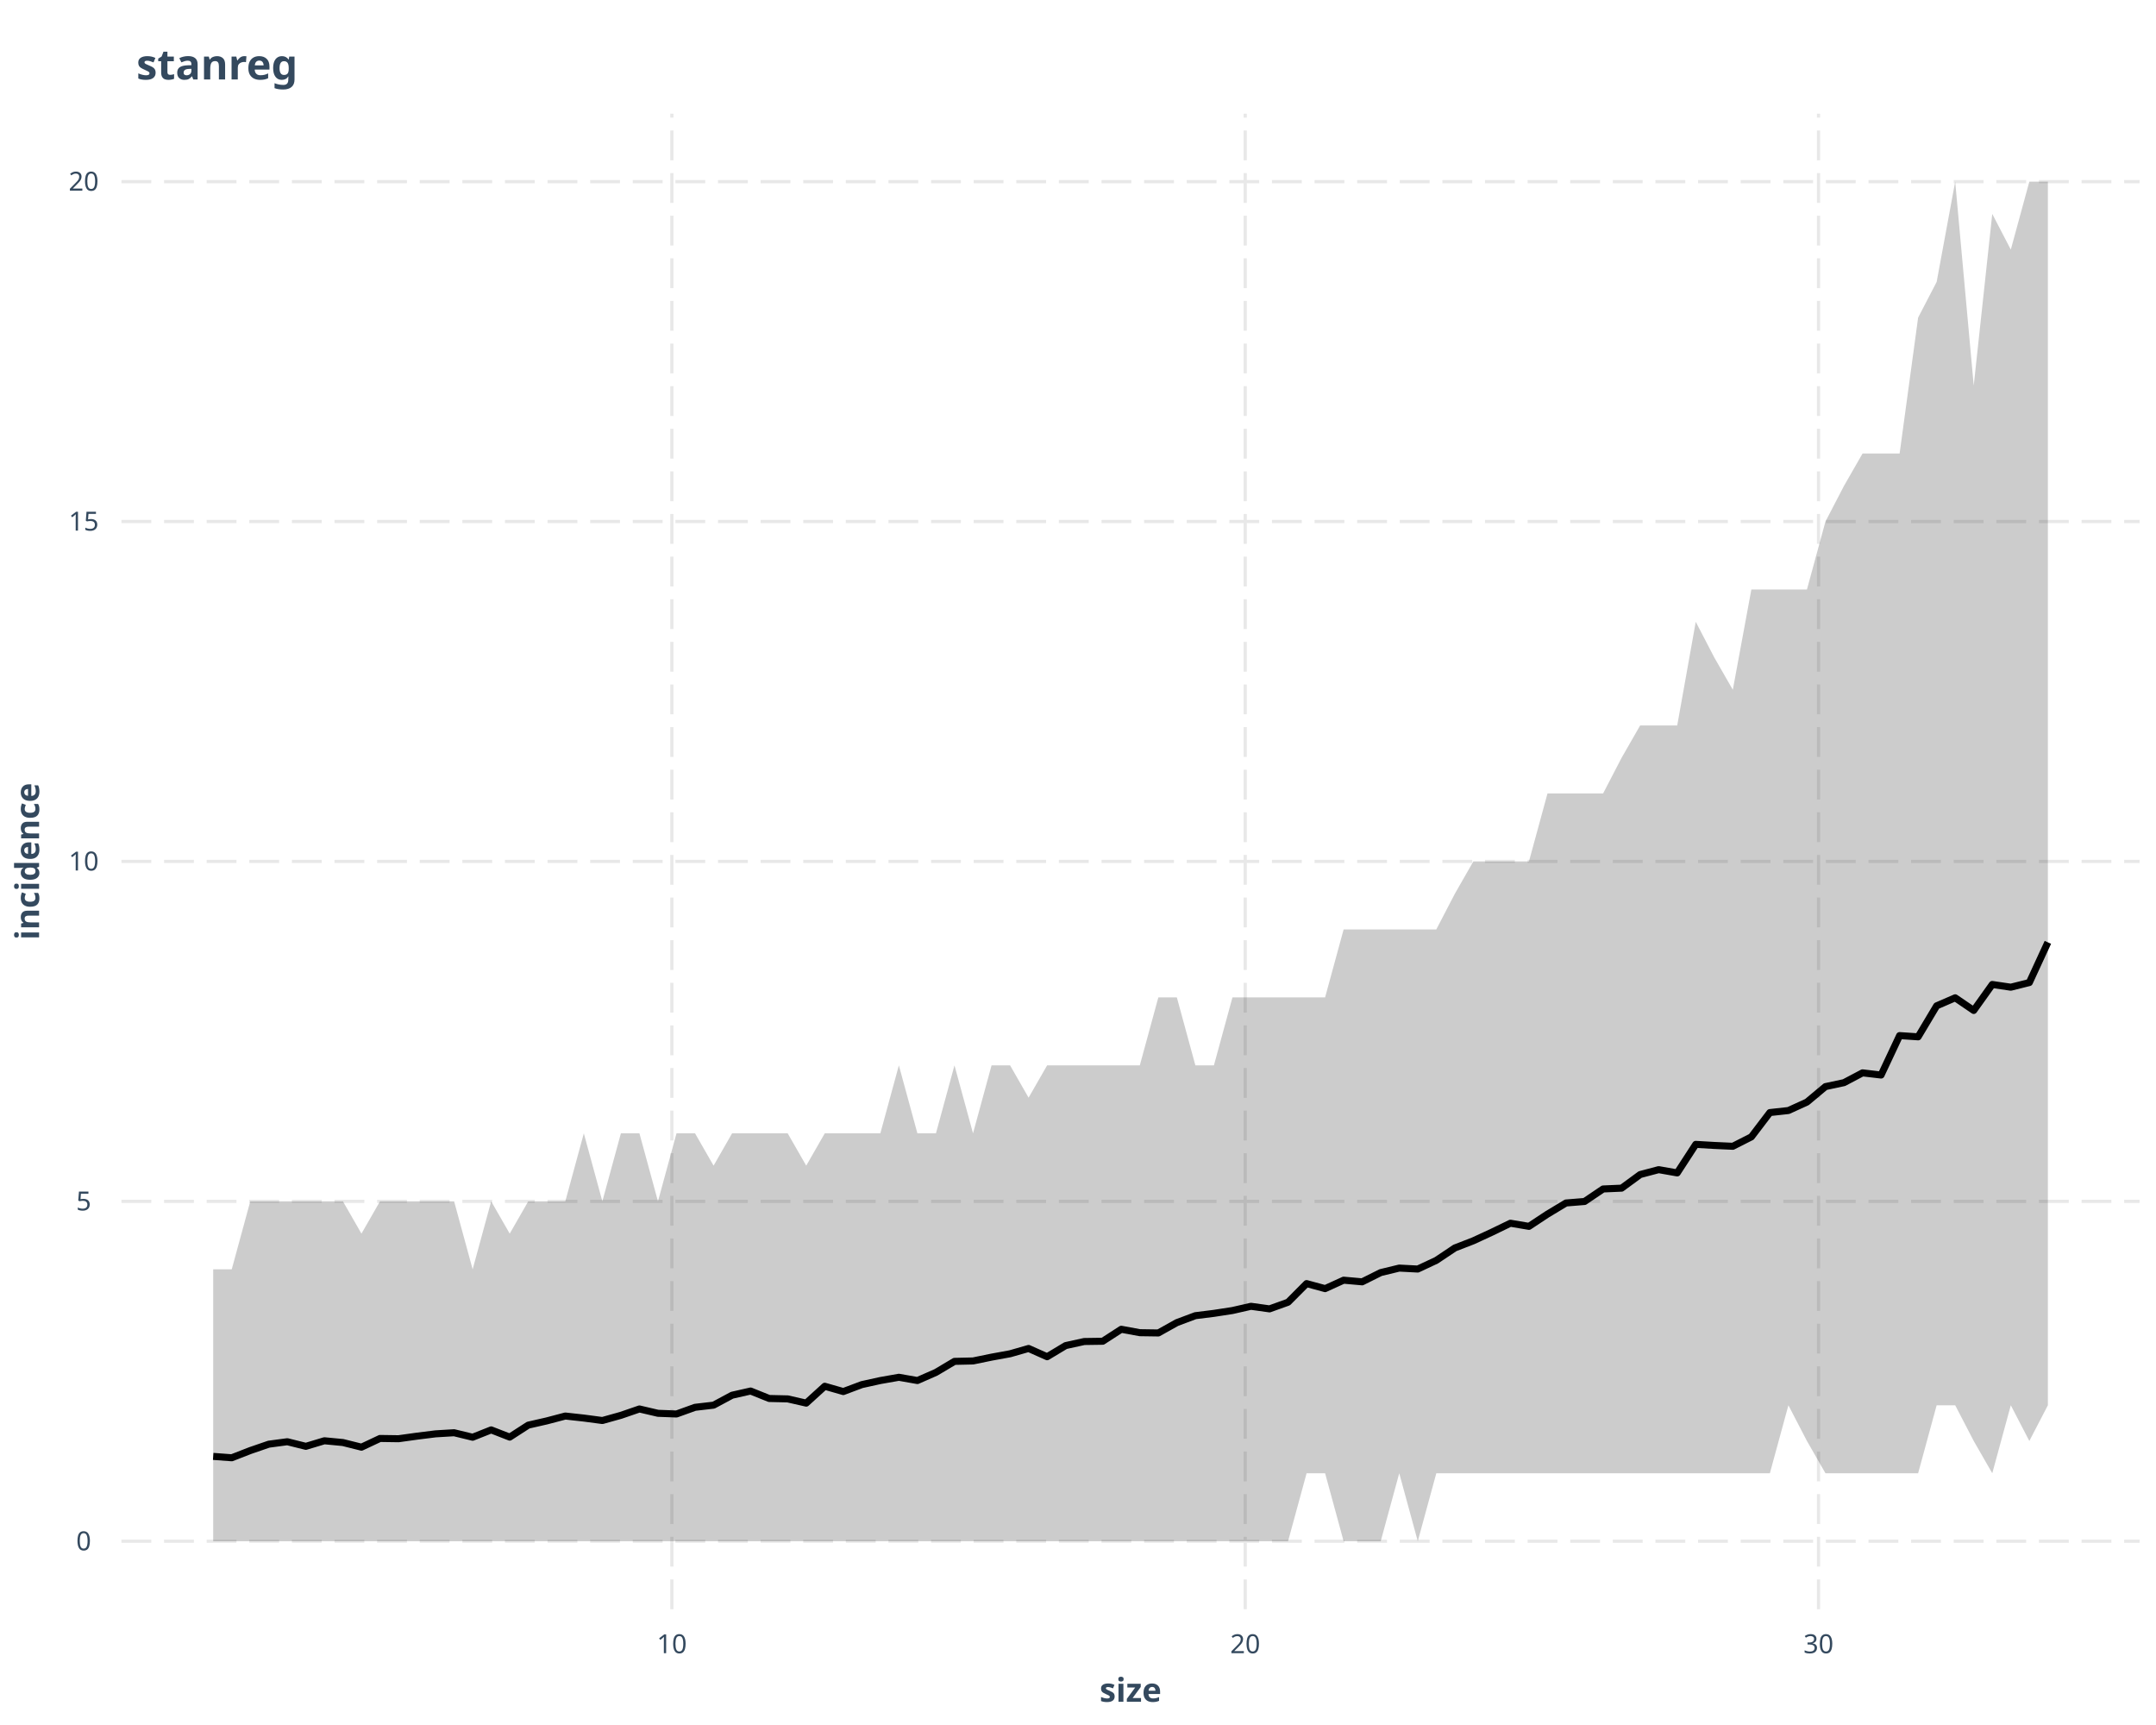
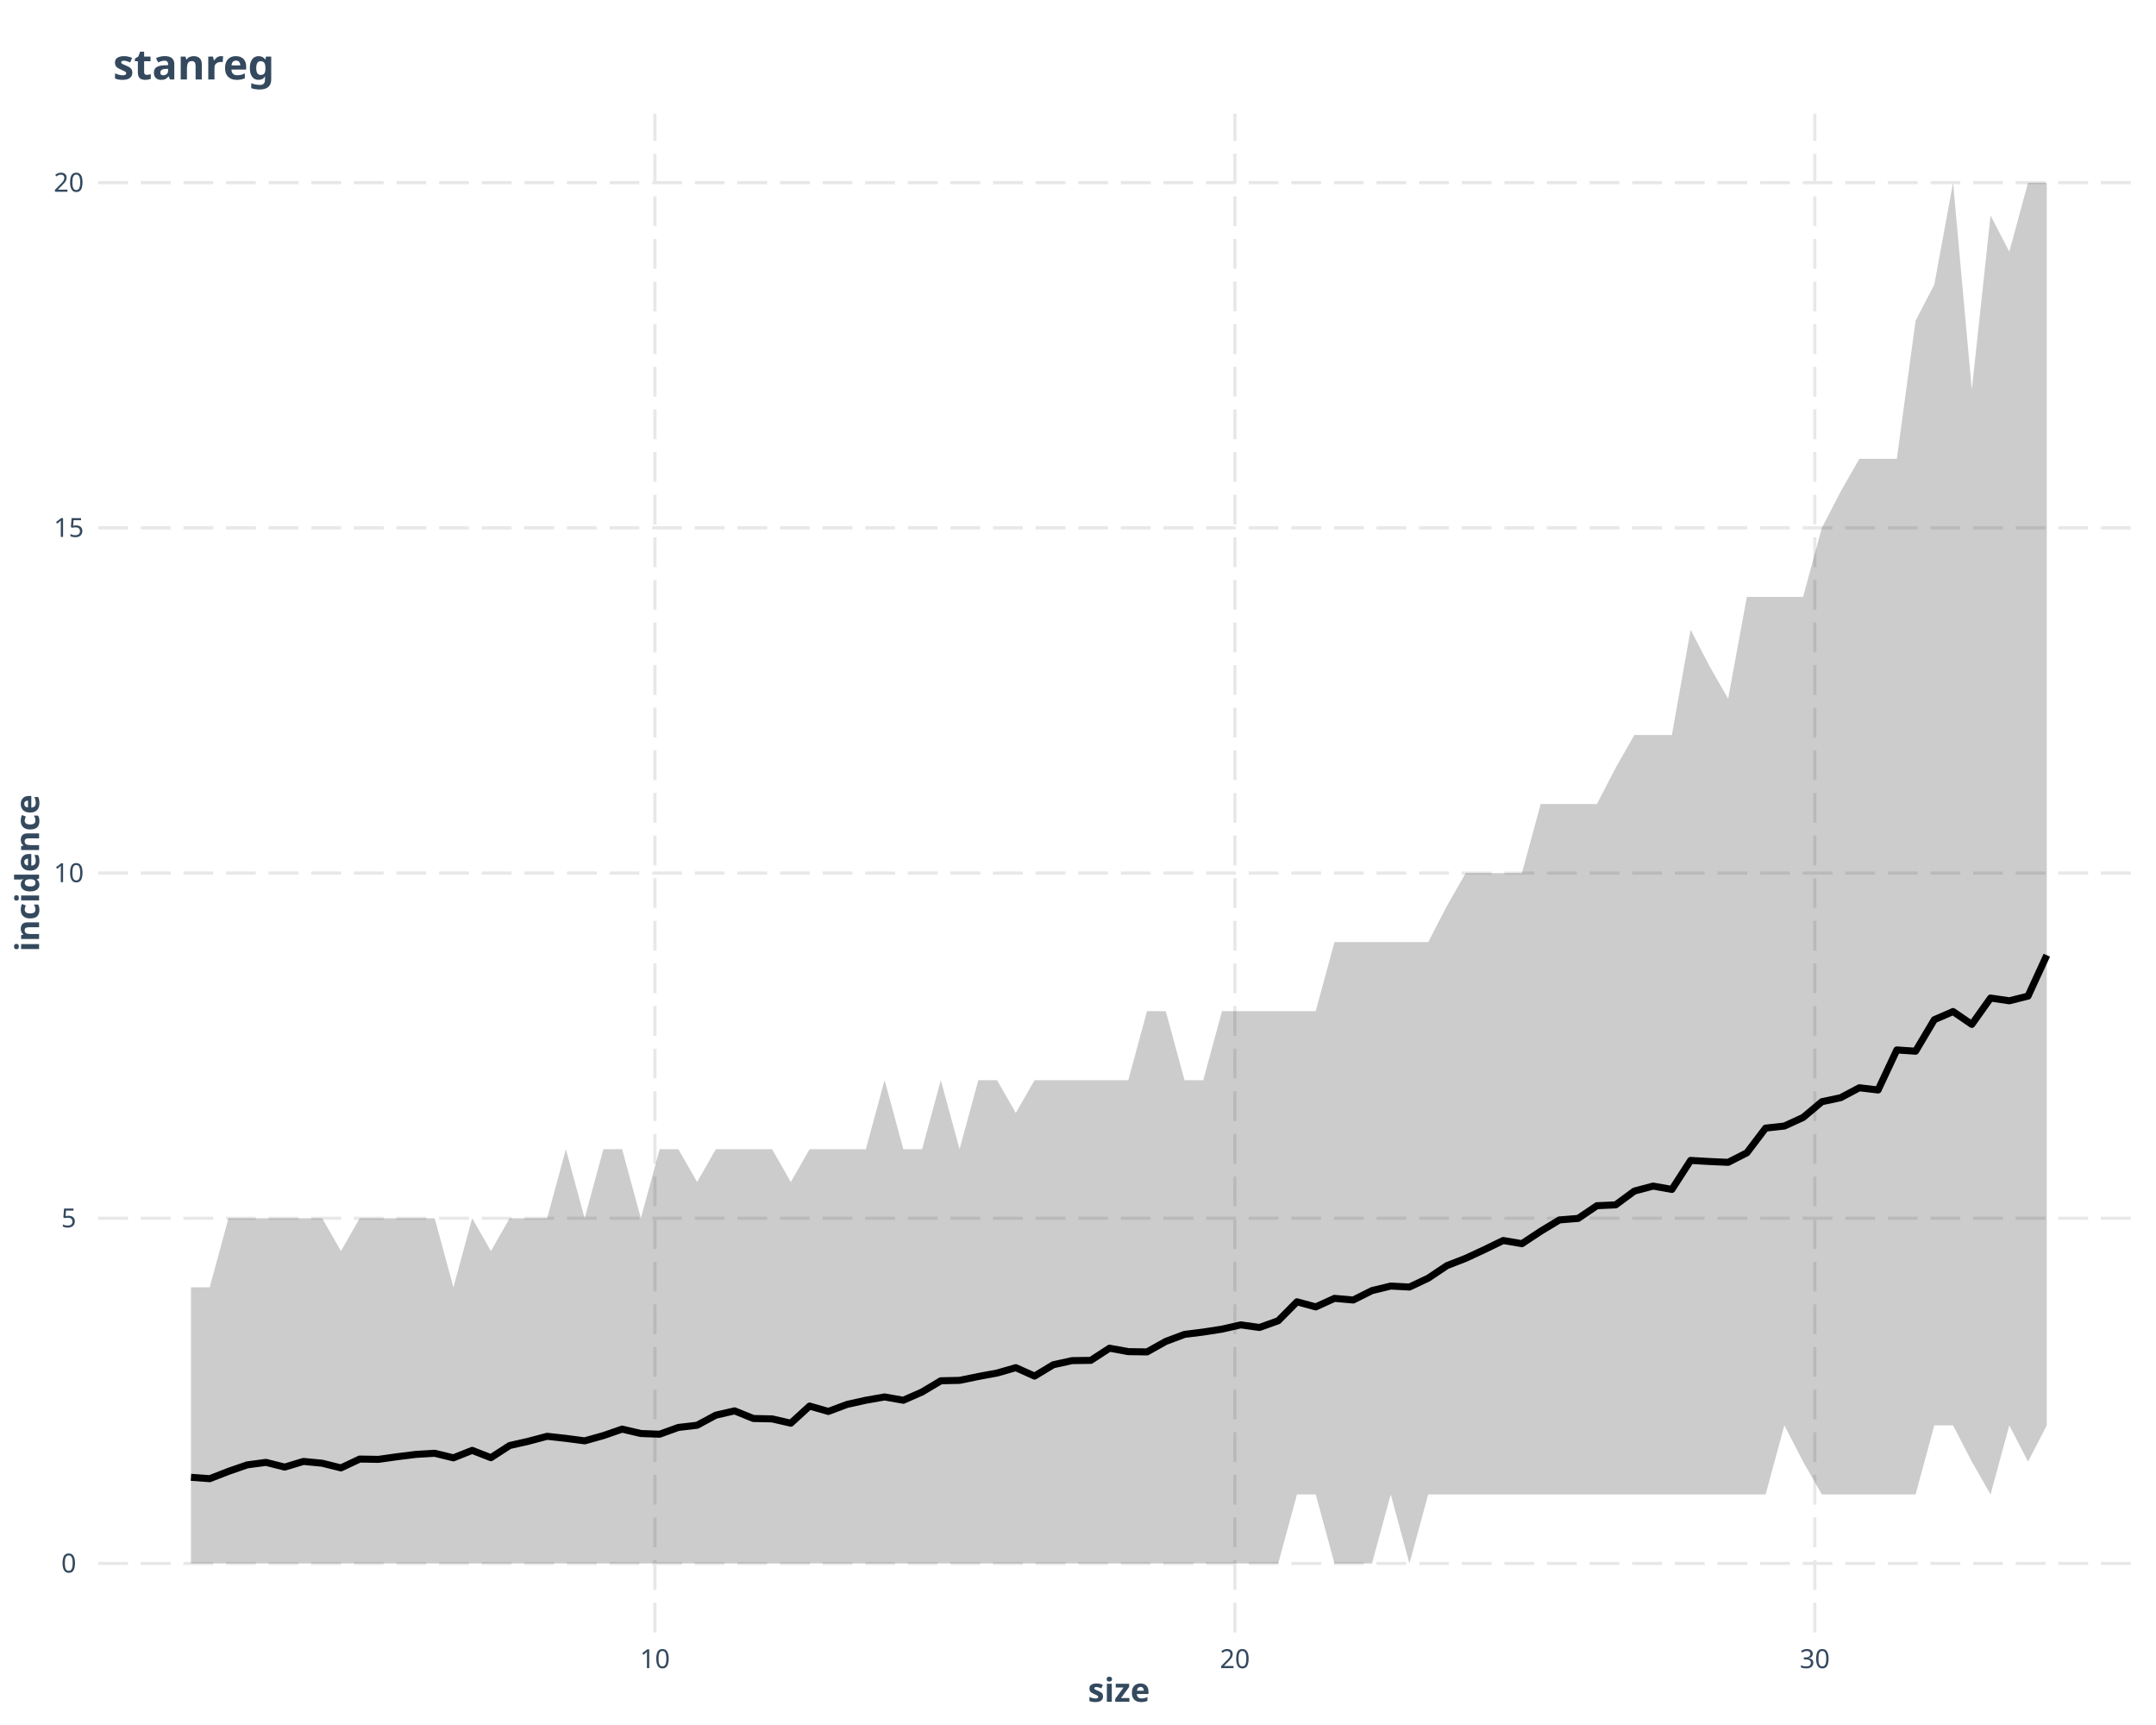
<svg xmlns="http://www.w3.org/2000/svg" class="svglite" data-engine-version="2.0" width="720.00pt" height="576.00pt" viewBox="0 0 720.00 576.00">
  <defs>
    <style type="text/css">
    .svglite line, .svglite polyline, .svglite polygon, .svglite path, .svglite rect, .svglite circle {
      fill: none;
      stroke: #000000;
      stroke-linecap: round;
      stroke-linejoin: round;
      stroke-miterlimit: 10.00;
    }
  </style>
  </defs>
  <rect width="100%" height="100%" style="stroke: none; fill: #FFFFFF;" />
  <defs>
    <clipPath id="cpMC4wMHw3MjAuMDB8MC4wMHw1NzYuMDA=">
      <rect x="0.00" y="0.00" width="720.00" height="576.00" />
    </clipPath>
  </defs>
  <g clip-path="url(#cpMC4wMHw3MjAuMDB8MC4wMHw1NzYuMDA=)">
    <rect x="0.00" y="0.00" width="720.00" height="576.00" style="stroke-width: 1.07; stroke: #FFFFFF; fill: #FFFFFF;" />
  </g>
  <defs>
-     <clipPath id="cpNDAuNTZ8NzE0LjUyfDM3Ljk1fDUzNy4zNA==">
-       <rect x="40.56" y="37.95" width="673.96" height="499.40" />
+     <clipPath id="cpMzIuNzl8NzE0LjUyfDM3Ljk1fDU0NS4xMQ==">
+       <rect x="32.79" y="37.95" width="681.73" height="507.17" />
    </clipPath>
  </defs>
-   <g clip-path="url(#cpNDAuNTZ8NzE0LjUyfDM3Ljk1fDUzNy4zNA==)">
-     <rect x="40.56" y="37.95" width="673.96" height="499.40" style="stroke-width: 0.00; stroke: #FFFFFF; fill: #FFFFFF;" />
-     <polyline points="40.56,514.64 714.52,514.64 " style="stroke-width: 1.07; stroke: #E8E8E8; stroke-dasharray: 9.96,4.27; stroke-linecap: butt;" />
-     <polyline points="40.56,401.14 714.52,401.14 " style="stroke-width: 1.07; stroke: #E8E8E8; stroke-dasharray: 9.96,4.27; stroke-linecap: butt;" />
-     <polyline points="40.56,287.64 714.52,287.64 " style="stroke-width: 1.07; stroke: #E8E8E8; stroke-dasharray: 9.96,4.27; stroke-linecap: butt;" />
-     <polyline points="40.56,174.14 714.52,174.14 " style="stroke-width: 1.07; stroke: #E8E8E8; stroke-dasharray: 9.96,4.27; stroke-linecap: butt;" />
-     <polyline points="40.56,60.65 714.52,60.65 " style="stroke-width: 1.07; stroke: #E8E8E8; stroke-dasharray: 9.96,4.27; stroke-linecap: butt;" />
-     <polyline points="224.37,537.34 224.37,37.95 " style="stroke-width: 1.07; stroke: #E8E8E8; stroke-dasharray: 9.96,4.27; stroke-linecap: butt;" />
-     <polyline points="415.84,537.34 415.84,37.95 " style="stroke-width: 1.07; stroke: #E8E8E8; stroke-dasharray: 9.96,4.27; stroke-linecap: butt;" />
-     <polyline points="607.30,537.34 607.30,37.95 " style="stroke-width: 1.07; stroke: #E8E8E8; stroke-dasharray: 9.96,4.27; stroke-linecap: butt;" />
-     <polyline points="71.20,486.31 77.39,486.77 83.58,484.36 89.77,482.23 95.95,481.41 102.14,482.95 108.33,481.09 114.52,481.68 120.71,483.23 126.90,480.32 133.09,480.41 139.28,479.55 145.46,478.78 151.65,478.41 157.84,479.91 164.03,477.46 170.22,479.87 176.41,475.87 182.60,474.46 188.79,472.83 194.97,473.51 201.16,474.33 207.35,472.60 213.54,470.47 219.73,471.92 225.92,472.15 232.11,469.92 238.30,469.20 244.48,465.88 250.67,464.48 256.86,466.97 263.05,467.11 269.24,468.52 275.43,462.89 281.62,464.66 287.81,462.34 293.99,460.98 300.18,459.89 306.37,460.98 312.56,458.26 318.75,454.58 324.94,454.44 331.13,453.17 337.32,452.04 343.50,450.27 349.69,453.03 355.88,449.31 362.07,447.95 368.26,447.86 374.45,443.86 380.64,445.00 386.83,445.09 393.01,441.64 399.20,439.32 405.39,438.55 411.58,437.60 417.77,436.19 423.96,437.05 430.15,434.83 436.34,428.61 442.52,430.29 448.71,427.47 454.90,428.02 461.09,424.93 467.28,423.43 473.47,423.75 479.66,420.85 485.85,416.71 492.03,414.31 498.22,411.45 504.41,408.45 510.60,409.50 516.79,405.41 522.98,401.69 529.17,401.19 535.36,397.01 541.54,396.74 547.73,392.20 553.92,390.56 560.11,391.65 566.30,382.12 572.49,382.48 578.68,382.76 584.87,379.62 591.05,371.50 597.24,370.82 603.43,368.00 609.62,362.83 615.81,361.51 622.00,358.24 628.19,358.97 634.38,345.80 640.56,346.21 646.75,335.86 652.94,333.18 659.13,337.40 665.32,328.73 671.51,329.64 677.70,328.09 683.89,314.66 " style="stroke-width: 2.35; stroke-linecap: butt;" />
-     <polygon points="71.20,423.84 77.39,423.84 83.58,401.14 89.77,401.14 95.95,401.14 102.14,401.14 108.33,401.14 114.52,401.14 120.71,411.93 126.90,401.14 133.09,401.14 139.28,401.14 145.46,401.14 151.65,401.14 157.84,423.84 164.03,401.14 170.22,411.93 176.41,401.14 182.60,401.14 188.79,401.14 194.97,378.44 201.16,401.14 207.35,378.44 213.54,378.44 219.73,401.14 225.92,378.44 232.11,378.44 238.30,389.23 244.48,378.44 250.67,378.44 256.86,378.44 263.05,378.44 269.24,389.23 275.43,378.44 281.62,378.44 287.81,378.44 293.99,378.44 300.18,355.74 306.37,378.44 312.56,378.44 318.75,355.74 324.94,378.44 331.13,355.74 337.32,355.74 343.50,366.53 349.69,355.74 355.88,355.74 362.07,355.74 368.26,355.74 374.45,355.74 380.64,355.74 386.83,333.04 393.01,333.04 399.20,355.74 405.39,355.74 411.58,333.04 417.77,333.04 423.96,333.04 430.15,333.04 436.34,333.04 442.52,333.04 448.71,310.34 454.90,310.34 461.09,310.34 467.28,310.34 473.47,310.34 479.66,310.34 485.85,298.43 492.03,287.64 498.22,287.64 504.41,287.64 510.60,287.64 516.79,264.94 522.98,264.94 529.17,264.94 535.36,264.94 541.54,253.03 547.73,242.24 553.92,242.24 560.11,242.24 566.30,207.63 572.49,219.54 578.68,230.33 584.87,196.84 591.05,196.84 597.24,196.84 603.43,196.84 609.62,174.14 615.81,162.23 622.00,151.44 628.19,151.44 634.38,151.44 640.56,106.05 646.75,94.13 652.94,60.65 659.13,128.75 665.32,71.43 671.51,83.35 677.70,60.65 683.89,60.65 683.89,469.24 677.70,481.16 671.51,469.24 665.32,491.94 659.13,481.16 652.94,469.24 646.75,469.24 640.56,491.94 634.38,491.94 628.19,491.94 622.00,491.94 615.81,491.94 609.62,491.94 603.43,481.16 597.24,469.24 591.05,491.94 584.87,491.94 578.68,491.94 572.49,491.94 566.30,491.94 560.11,491.94 553.92,491.94 547.73,491.94 541.54,491.94 535.36,491.94 529.17,491.94 522.98,491.94 516.79,491.94 510.60,491.94 504.41,491.94 498.22,491.94 492.03,491.94 485.85,491.94 479.66,491.94 473.47,514.64 467.28,491.94 461.09,514.64 454.90,514.64 448.71,514.64 442.52,491.94 436.34,491.94 430.15,514.64 423.96,514.64 417.77,514.64 411.58,514.64 405.39,514.64 399.20,514.64 393.01,514.64 386.83,514.64 380.64,514.64 374.45,514.64 368.26,514.64 362.07,514.64 355.88,514.64 349.69,514.64 343.50,514.64 337.32,514.64 331.13,514.64 324.94,514.64 318.75,514.64 312.56,514.64 306.37,514.64 300.18,514.64 293.99,514.64 287.81,514.64 281.62,514.64 275.43,514.64 269.24,514.64 263.05,514.64 256.86,514.64 250.67,514.64 244.48,514.64 238.30,514.64 232.11,514.64 225.92,514.64 219.73,514.64 213.54,514.64 207.35,514.64 201.16,514.64 194.97,514.64 188.79,514.64 182.60,514.64 176.41,514.64 170.22,514.64 164.03,514.64 157.84,514.64 151.65,514.64 145.46,514.64 139.28,514.64 133.09,514.64 126.90,514.64 120.71,514.64 114.52,514.64 108.33,514.64 102.14,514.64 95.95,514.64 89.77,514.64 83.58,514.64 77.39,514.64 71.20,514.64 " style="stroke-width: 0.00; stroke: none; stroke-linecap: butt; fill: #000000; fill-opacity: 0.20;" />
-     <polyline points="71.20,423.84 77.39,423.84 83.58,401.14 89.77,401.14 95.95,401.14 102.14,401.14 108.33,401.14 114.52,401.14 120.71,411.93 126.90,401.14 133.09,401.14 139.28,401.14 145.46,401.14 151.65,401.14 157.84,423.84 164.03,401.14 170.22,411.93 176.41,401.14 182.60,401.14 188.79,401.14 194.97,378.44 201.16,401.14 207.35,378.44 213.54,378.44 219.73,401.14 225.92,378.44 232.11,378.44 238.30,389.23 244.48,378.44 250.67,378.44 256.86,378.44 263.05,378.44 269.24,389.23 275.43,378.44 281.62,378.44 287.81,378.44 293.99,378.44 300.18,355.74 306.37,378.44 312.56,378.44 318.75,355.74 324.94,378.44 331.13,355.74 337.32,355.74 343.50,366.53 349.69,355.74 355.88,355.74 362.07,355.74 368.26,355.74 374.45,355.74 380.64,355.74 386.83,333.04 393.01,333.04 399.20,355.74 405.39,355.74 411.58,333.04 417.77,333.04 423.96,333.04 430.15,333.04 436.34,333.04 442.52,333.04 448.71,310.34 454.90,310.34 461.09,310.34 467.28,310.34 473.47,310.34 479.66,310.34 485.85,298.43 492.03,287.64 498.22,287.64 504.41,287.64 510.60,287.64 516.79,264.94 522.98,264.94 529.17,264.94 535.36,264.94 541.54,253.03 547.73,242.24 553.92,242.24 560.11,242.24 566.30,207.63 572.49,219.54 578.68,230.33 584.87,196.84 591.05,196.84 597.24,196.84 603.43,196.84 609.62,174.14 615.81,162.23 622.00,151.44 628.19,151.44 634.38,151.44 640.56,106.05 646.75,94.13 652.94,60.65 659.13,128.75 665.32,71.43 671.51,83.35 677.70,60.65 683.89,60.65 " style="stroke-width: 1.07; stroke: none; stroke-linecap: butt;" />
-     <polyline points="683.89,469.24 677.70,481.16 671.51,469.24 665.32,491.94 659.13,481.16 652.94,469.24 646.75,469.24 640.56,491.94 634.38,491.94 628.19,491.94 622.00,491.94 615.81,491.94 609.62,491.94 603.43,481.16 597.24,469.24 591.05,491.94 584.87,491.94 578.68,491.94 572.49,491.94 566.30,491.94 560.11,491.94 553.92,491.94 547.73,491.94 541.54,491.94 535.36,491.94 529.17,491.94 522.98,491.94 516.79,491.94 510.60,491.94 504.41,491.94 498.22,491.94 492.03,491.94 485.85,491.94 479.66,491.94 473.47,514.64 467.28,491.94 461.09,514.64 454.90,514.64 448.71,514.64 442.52,491.94 436.34,491.94 430.15,514.64 423.96,514.64 417.77,514.64 411.58,514.64 405.39,514.64 399.20,514.64 393.01,514.64 386.83,514.64 380.64,514.64 374.45,514.64 368.26,514.64 362.07,514.64 355.88,514.64 349.69,514.64 343.50,514.64 337.32,514.64 331.13,514.64 324.94,514.64 318.75,514.64 312.56,514.64 306.37,514.64 300.18,514.64 293.99,514.64 287.81,514.64 281.62,514.64 275.43,514.64 269.24,514.64 263.05,514.64 256.86,514.64 250.67,514.64 244.48,514.64 238.30,514.64 232.11,514.64 225.92,514.64 219.73,514.64 213.54,514.64 207.35,514.64 201.16,514.64 194.97,514.64 188.79,514.64 182.60,514.64 176.41,514.64 170.22,514.64 164.03,514.64 157.84,514.64 151.65,514.64 145.46,514.64 139.28,514.64 133.09,514.64 126.90,514.64 120.71,514.64 114.52,514.64 108.33,514.64 102.14,514.64 95.95,514.64 89.77,514.64 83.58,514.64 77.39,514.64 71.20,514.64 " style="stroke-width: 1.07; stroke: none; stroke-linecap: butt;" />
+   <g clip-path="url(#cpMzIuNzl8NzE0LjUyfDM3Ljk1fDU0NS4xMQ==)">
+     <rect x="32.79" y="37.95" width="681.73" height="507.17" style="stroke-width: 0.00; stroke: #FFFFFF; fill: #FFFFFF;" />
+     <polyline points="32.79,522.06 714.52,522.06 " style="stroke-width: 1.07; stroke: #E8E8E8; stroke-dasharray: 9.96,4.27; stroke-linecap: butt;" />
+     <polyline points="32.79,406.79 714.52,406.79 " style="stroke-width: 1.07; stroke: #E8E8E8; stroke-dasharray: 9.96,4.27; stroke-linecap: butt;" />
+     <polyline points="32.79,291.53 714.52,291.53 " style="stroke-width: 1.07; stroke: #E8E8E8; stroke-dasharray: 9.96,4.27; stroke-linecap: butt;" />
+     <polyline points="32.79,176.26 714.52,176.26 " style="stroke-width: 1.07; stroke: #E8E8E8; stroke-dasharray: 9.96,4.27; stroke-linecap: butt;" />
+     <polyline points="32.79,61.00 714.52,61.00 " style="stroke-width: 1.07; stroke: #E8E8E8; stroke-dasharray: 9.96,4.27; stroke-linecap: butt;" />
+     <polyline points="218.72,545.11 218.72,37.95 " style="stroke-width: 1.07; stroke: #E8E8E8; stroke-dasharray: 9.96,4.27; stroke-linecap: butt;" />
+     <polyline points="412.39,545.11 412.39,37.95 " style="stroke-width: 1.07; stroke: #E8E8E8; stroke-dasharray: 9.96,4.27; stroke-linecap: butt;" />
+     <polyline points="606.06,545.11 606.06,37.95 " style="stroke-width: 1.07; stroke: #E8E8E8; stroke-dasharray: 9.96,4.27; stroke-linecap: butt;" />
+     <polyline points="63.78,493.29 70.04,493.75 76.30,491.31 82.56,489.14 88.82,488.31 95.08,489.88 101.34,487.99 107.60,488.59 113.86,490.15 120.12,487.20 126.38,487.30 132.64,486.42 138.90,485.64 145.16,485.27 151.42,486.79 157.68,484.30 163.94,486.74 170.20,482.68 176.46,481.26 182.72,479.60 188.98,480.29 195.24,481.12 201.50,479.37 207.76,477.20 214.02,478.67 220.28,478.90 226.54,476.64 232.80,475.91 239.06,472.54 245.32,471.11 251.58,473.65 257.84,473.79 264.10,475.22 270.37,469.50 276.63,471.30 282.89,468.95 289.15,467.56 295.41,466.46 301.67,467.56 307.93,464.80 314.19,461.06 320.45,460.92 326.71,459.63 332.97,458.48 339.23,456.68 345.49,459.49 351.75,455.71 358.01,454.33 364.27,454.24 370.53,450.18 376.79,451.33 383.05,451.42 389.31,447.92 395.57,445.57 401.83,444.79 408.09,443.82 414.35,442.39 420.61,443.26 426.87,441.01 433.13,434.69 439.39,436.39 445.65,433.54 451.91,434.09 458.17,430.95 464.43,429.43 470.69,429.76 476.95,426.80 483.21,422.61 489.47,420.17 495.73,417.26 501.99,414.22 508.25,415.28 514.51,411.13 520.77,407.35 527.03,406.84 533.29,402.60 539.55,402.32 545.81,397.71 552.07,396.05 558.33,397.16 564.59,387.48 570.85,387.84 577.11,388.12 583.37,384.94 589.63,376.69 595.89,376.00 602.15,373.14 608.41,367.88 614.67,366.54 620.93,363.22 627.19,363.96 633.45,350.59 639.71,351.01 645.97,340.49 652.23,337.77 658.49,342.06 664.75,333.26 671.01,334.18 677.27,332.61 683.53,318.96 " style="stroke-width: 2.35; stroke-linecap: butt;" />
+     <polygon points="63.78,429.85 70.04,429.85 76.30,406.79 82.56,406.79 88.82,406.79 95.08,406.79 101.34,406.79 107.60,406.79 113.86,417.74 120.12,406.79 126.38,406.79 132.64,406.79 138.90,406.79 145.16,406.79 151.42,429.85 157.68,406.79 163.94,417.74 170.20,406.79 176.46,406.79 182.72,406.79 188.98,383.74 195.24,406.79 201.50,383.74 207.76,383.74 214.02,406.79 220.28,383.74 226.54,383.74 232.80,394.69 239.06,383.74 245.32,383.74 251.58,383.74 257.84,383.74 264.10,394.69 270.37,383.74 276.63,383.74 282.89,383.74 289.15,383.74 295.41,360.69 301.67,383.74 307.93,383.74 314.19,360.69 320.45,383.74 326.71,360.69 332.97,360.69 339.23,371.64 345.49,360.69 351.75,360.69 358.01,360.69 364.27,360.69 370.53,360.69 376.79,360.69 383.05,337.64 389.31,337.64 395.57,360.69 401.83,360.69 408.09,337.64 414.35,337.64 420.61,337.64 426.87,337.64 433.13,337.64 439.39,337.64 445.65,314.58 451.91,314.58 458.17,314.58 464.43,314.58 470.69,314.58 476.95,314.58 483.21,302.48 489.47,291.53 495.73,291.53 501.99,291.53 508.25,291.53 514.51,268.48 520.77,268.48 527.03,268.48 533.29,268.48 539.55,256.37 545.81,245.42 552.07,245.42 558.33,245.42 564.59,210.27 570.85,222.37 577.11,233.32 583.37,199.32 589.63,199.32 595.89,199.32 602.15,199.32 608.41,176.26 614.67,164.16 620.93,153.21 627.19,153.21 633.45,153.21 639.71,107.11 645.97,95.00 652.23,61.00 658.49,130.16 664.75,71.95 671.01,84.05 677.27,61.00 683.53,61.00 683.53,475.95 677.27,488.06 671.01,475.95 664.75,499.01 658.49,488.06 652.23,475.95 645.97,475.95 639.71,499.01 633.45,499.01 627.19,499.01 620.93,499.01 614.67,499.01 608.41,499.01 602.15,488.06 595.89,475.95 589.63,499.01 583.37,499.01 577.11,499.01 570.85,499.01 564.59,499.01 558.33,499.01 552.07,499.01 545.81,499.01 539.55,499.01 533.29,499.01 527.03,499.01 520.77,499.01 514.51,499.01 508.25,499.01 501.99,499.01 495.73,499.01 489.47,499.01 483.21,499.01 476.95,499.01 470.69,522.06 464.43,499.01 458.17,522.06 451.91,522.06 445.65,522.06 439.39,499.01 433.13,499.01 426.87,522.06 420.61,522.06 414.35,522.06 408.09,522.06 401.83,522.06 395.57,522.06 389.31,522.06 383.05,522.06 376.79,522.06 370.53,522.06 364.27,522.06 358.01,522.06 351.75,522.06 345.49,522.06 339.23,522.06 332.97,522.06 326.71,522.06 320.45,522.06 314.19,522.06 307.93,522.06 301.67,522.06 295.41,522.06 289.15,522.06 282.89,522.06 276.63,522.06 270.37,522.06 264.10,522.06 257.84,522.06 251.58,522.06 245.32,522.06 239.06,522.06 232.80,522.06 226.54,522.06 220.28,522.06 214.02,522.06 207.76,522.06 201.50,522.06 195.24,522.06 188.98,522.06 182.72,522.06 176.46,522.06 170.20,522.06 163.94,522.06 157.68,522.06 151.42,522.06 145.16,522.06 138.90,522.06 132.64,522.06 126.38,522.06 120.12,522.06 113.86,522.06 107.60,522.06 101.34,522.06 95.08,522.06 88.82,522.06 82.56,522.06 76.30,522.06 70.04,522.06 63.78,522.06 " style="stroke-width: 0.00; stroke: none; stroke-linecap: butt; fill: #000000; fill-opacity: 0.20;" />
+     <polyline points="63.78,429.85 70.04,429.85 76.30,406.79 82.56,406.79 88.82,406.79 95.08,406.79 101.34,406.79 107.60,406.79 113.86,417.74 120.12,406.79 126.38,406.79 132.64,406.79 138.90,406.79 145.16,406.79 151.42,429.85 157.68,406.79 163.94,417.74 170.20,406.79 176.46,406.79 182.72,406.79 188.98,383.74 195.24,406.79 201.50,383.74 207.76,383.74 214.02,406.79 220.28,383.74 226.54,383.74 232.80,394.69 239.06,383.74 245.32,383.74 251.58,383.74 257.84,383.74 264.10,394.69 270.37,383.74 276.63,383.74 282.89,383.74 289.15,383.74 295.41,360.69 301.67,383.74 307.93,383.74 314.19,360.69 320.45,383.74 326.71,360.69 332.97,360.69 339.23,371.64 345.49,360.69 351.75,360.69 358.01,360.69 364.27,360.69 370.53,360.69 376.79,360.69 383.05,337.64 389.31,337.64 395.57,360.69 401.83,360.69 408.09,337.64 414.35,337.64 420.61,337.64 426.87,337.64 433.13,337.64 439.39,337.64 445.65,314.58 451.91,314.58 458.17,314.58 464.43,314.58 470.69,314.58 476.95,314.58 483.21,302.48 489.47,291.53 495.73,291.53 501.99,291.53 508.25,291.53 514.51,268.48 520.77,268.48 527.03,268.48 533.29,268.48 539.55,256.37 545.81,245.42 552.07,245.42 558.33,245.42 564.59,210.27 570.85,222.37 577.11,233.32 583.37,199.32 589.63,199.32 595.89,199.32 602.15,199.32 608.41,176.26 614.67,164.16 620.93,153.21 627.19,153.21 633.45,153.21 639.71,107.11 645.97,95.00 652.23,61.00 658.49,130.16 664.75,71.95 671.01,84.05 677.27,61.00 683.53,61.00 " style="stroke-width: 1.07; stroke: none; stroke-linecap: butt;" />
+     <polyline points="683.53,475.95 677.27,488.06 671.01,475.95 664.75,499.01 658.49,488.06 652.23,475.95 645.97,475.95 639.71,499.01 633.45,499.01 627.19,499.01 620.93,499.01 614.67,499.01 608.41,499.01 602.15,488.06 595.89,475.95 589.63,499.01 583.37,499.01 577.11,499.01 570.85,499.01 564.59,499.01 558.33,499.01 552.07,499.01 545.81,499.01 539.55,499.01 533.29,499.01 527.03,499.01 520.77,499.01 514.51,499.01 508.25,499.01 501.99,499.01 495.73,499.01 489.47,499.01 483.21,499.01 476.95,499.01 470.69,522.06 464.43,499.01 458.17,522.06 451.91,522.06 445.65,522.06 439.39,499.01 433.13,499.01 426.87,522.06 420.61,522.06 414.35,522.06 408.09,522.06 401.83,522.06 395.57,522.06 389.31,522.06 383.05,522.06 376.79,522.06 370.53,522.06 364.27,522.06 358.01,522.06 351.75,522.06 345.49,522.06 339.23,522.06 332.97,522.06 326.71,522.06 320.45,522.06 314.19,522.06 307.93,522.06 301.67,522.06 295.41,522.06 289.15,522.06 282.89,522.06 276.63,522.06 270.37,522.06 264.10,522.06 257.84,522.06 251.58,522.06 245.32,522.06 239.06,522.06 232.80,522.06 226.54,522.06 220.28,522.06 214.02,522.06 207.76,522.06 201.50,522.06 195.24,522.06 188.98,522.06 182.72,522.06 176.46,522.06 170.20,522.06 163.94,522.06 157.68,522.06 151.42,522.06 145.16,522.06 138.90,522.06 132.64,522.06 126.38,522.06 120.12,522.06 113.86,522.06 107.60,522.06 101.34,522.06 95.08,522.06 88.82,522.06 82.56,522.06 76.30,522.06 70.04,522.06 63.78,522.06 " style="stroke-width: 1.07; stroke: none; stroke-linecap: butt;" />
  </g>
  <g clip-path="url(#cpMC4wMHw3MjAuMDB8MC4wMHw1NzYuMDA=)">
-     <text x="27.95" y="517.67" text-anchor="middle" style="font-size: 8.80px; fill: #34495E; font-family: sans;" textLength="4.89px" lengthAdjust="spacingAndGlyphs">0</text>
-     <text x="27.95" y="404.17" text-anchor="middle" style="font-size: 8.80px; fill: #34495E; font-family: sans;" textLength="4.89px" lengthAdjust="spacingAndGlyphs">5</text>
-     <text x="27.95" y="290.67" text-anchor="middle" style="font-size: 8.80px; fill: #34495E; font-family: sans;" textLength="9.79px" lengthAdjust="spacingAndGlyphs">10</text>
-     <text x="27.95" y="177.17" text-anchor="middle" style="font-size: 8.80px; fill: #34495E; font-family: sans;" textLength="9.79px" lengthAdjust="spacingAndGlyphs">15</text>
-     <text x="27.95" y="63.67" text-anchor="middle" style="font-size: 8.80px; fill: #34495E; font-family: sans;" textLength="9.79px" lengthAdjust="spacingAndGlyphs">20</text>
-     <text x="224.37" y="552.03" text-anchor="middle" style="font-size: 8.80px; fill: #34495E; font-family: sans;" textLength="9.79px" lengthAdjust="spacingAndGlyphs">10</text>
-     <text x="415.84" y="552.03" text-anchor="middle" style="font-size: 8.80px; fill: #34495E; font-family: sans;" textLength="9.79px" lengthAdjust="spacingAndGlyphs">20</text>
-     <text x="607.30" y="552.03" text-anchor="middle" style="font-size: 8.80px; fill: #34495E; font-family: sans;" textLength="9.79px" lengthAdjust="spacingAndGlyphs">30</text>
-     <text x="377.54" y="568.24" text-anchor="middle" style="font-size: 11.00px; font-weight: bold; fill: #34495E; font-family: sans;" textLength="19.57px" lengthAdjust="spacingAndGlyphs">size</text>
-     <text transform="translate(13.05,287.64) rotate(-90)" text-anchor="middle" style="font-size: 11.00px; font-weight: bold; fill: #34495E; font-family: sans;" textLength="46.48px" lengthAdjust="spacingAndGlyphs">incidence</text>
-     <text x="45.55" y="26.53" style="font-size: 14.00px; font-weight: bold; fill: #34495E; font-family: sans;" textLength="46.70px" lengthAdjust="spacingAndGlyphs">stanreg</text>
+     <text x="22.97" y="525.09" text-anchor="middle" style="font-size: 8.80px; fill: #34495E; font-family: sans;" textLength="4.89px" lengthAdjust="spacingAndGlyphs">0</text>
+     <text x="22.97" y="409.82" text-anchor="middle" style="font-size: 8.80px; fill: #34495E; font-family: sans;" textLength="4.89px" lengthAdjust="spacingAndGlyphs">5</text>
+     <text x="22.97" y="294.56" text-anchor="middle" style="font-size: 8.80px; fill: #34495E; font-family: sans;" textLength="9.79px" lengthAdjust="spacingAndGlyphs">10</text>
+     <text x="22.97" y="179.29" text-anchor="middle" style="font-size: 8.80px; fill: #34495E; font-family: sans;" textLength="9.79px" lengthAdjust="spacingAndGlyphs">15</text>
+     <text x="22.97" y="64.03" text-anchor="middle" style="font-size: 8.80px; fill: #34495E; font-family: sans;" textLength="9.79px" lengthAdjust="spacingAndGlyphs">20</text>
+     <text x="218.72" y="557.01" text-anchor="middle" style="font-size: 8.80px; fill: #34495E; font-family: sans;" textLength="9.79px" lengthAdjust="spacingAndGlyphs">10</text>
+     <text x="412.39" y="557.01" text-anchor="middle" style="font-size: 8.80px; fill: #34495E; font-family: sans;" textLength="9.79px" lengthAdjust="spacingAndGlyphs">20</text>
+     <text x="606.06" y="557.01" text-anchor="middle" style="font-size: 8.80px; fill: #34495E; font-family: sans;" textLength="9.79px" lengthAdjust="spacingAndGlyphs">30</text>
+     <text x="373.66" y="568.24" text-anchor="middle" style="font-size: 11.00px; font-weight: bold; fill: #34495E; font-family: sans;" textLength="19.57px" lengthAdjust="spacingAndGlyphs">size</text>
+     <text transform="translate(13.05,291.53) rotate(-90)" text-anchor="middle" style="font-size: 11.00px; font-weight: bold; fill: #34495E; font-family: sans;" textLength="46.48px" lengthAdjust="spacingAndGlyphs">incidence</text>
+     <text x="37.77" y="26.53" style="font-size: 14.00px; font-weight: bold; fill: #34495E; font-family: sans;" textLength="46.70px" lengthAdjust="spacingAndGlyphs">stanreg</text>
  </g>
</svg>
